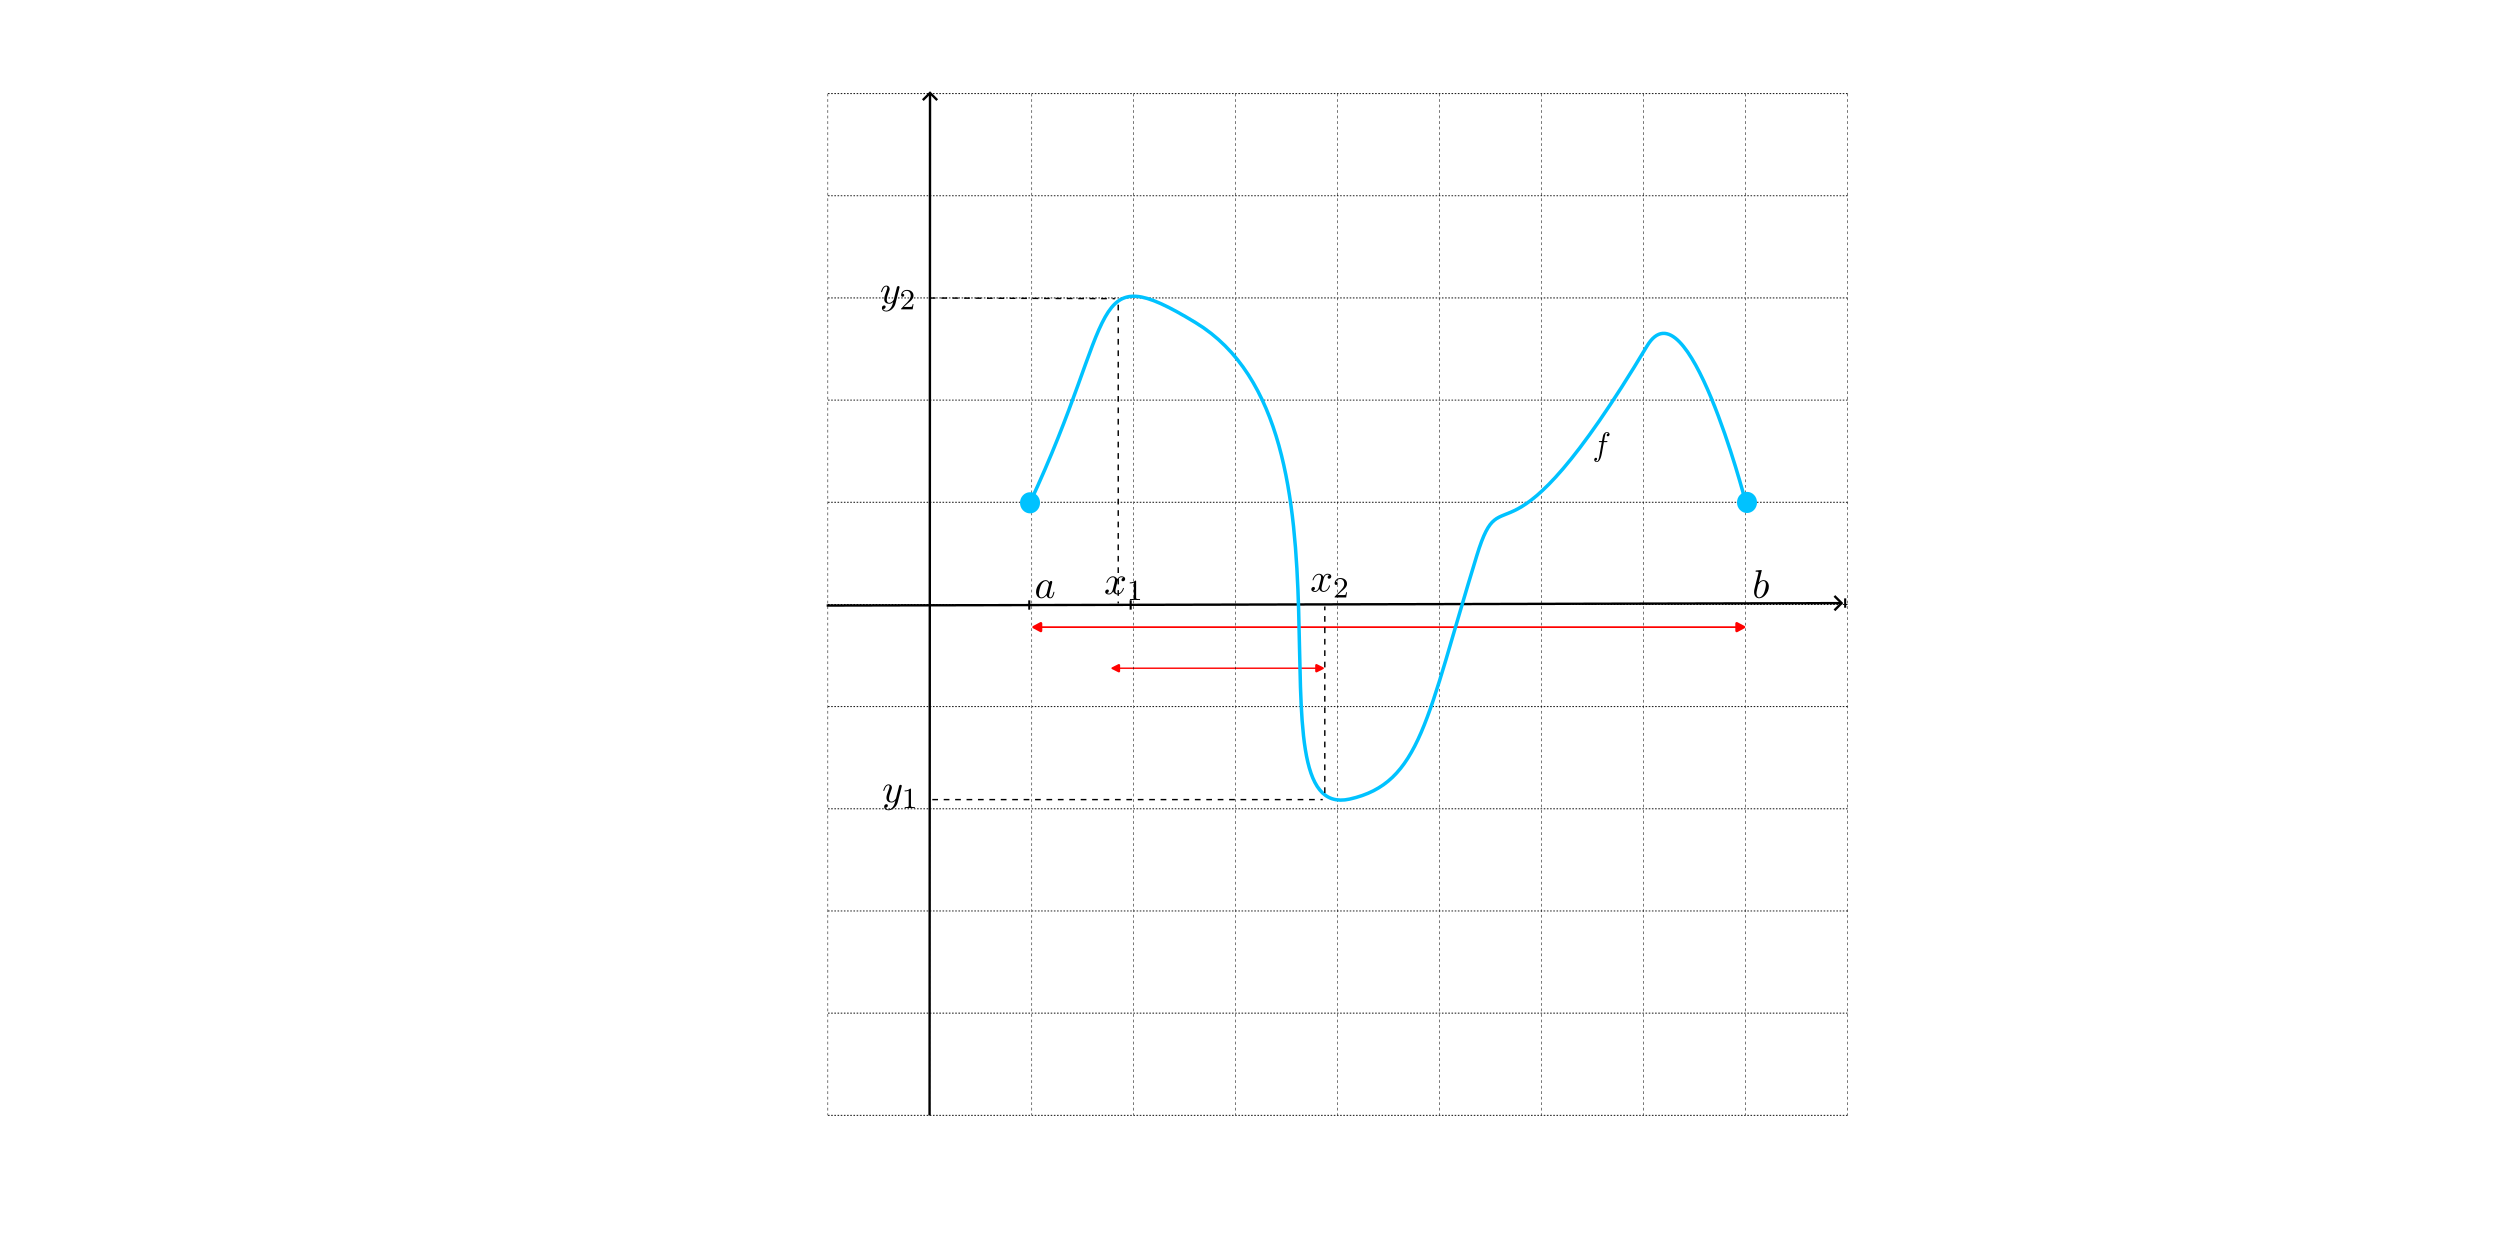
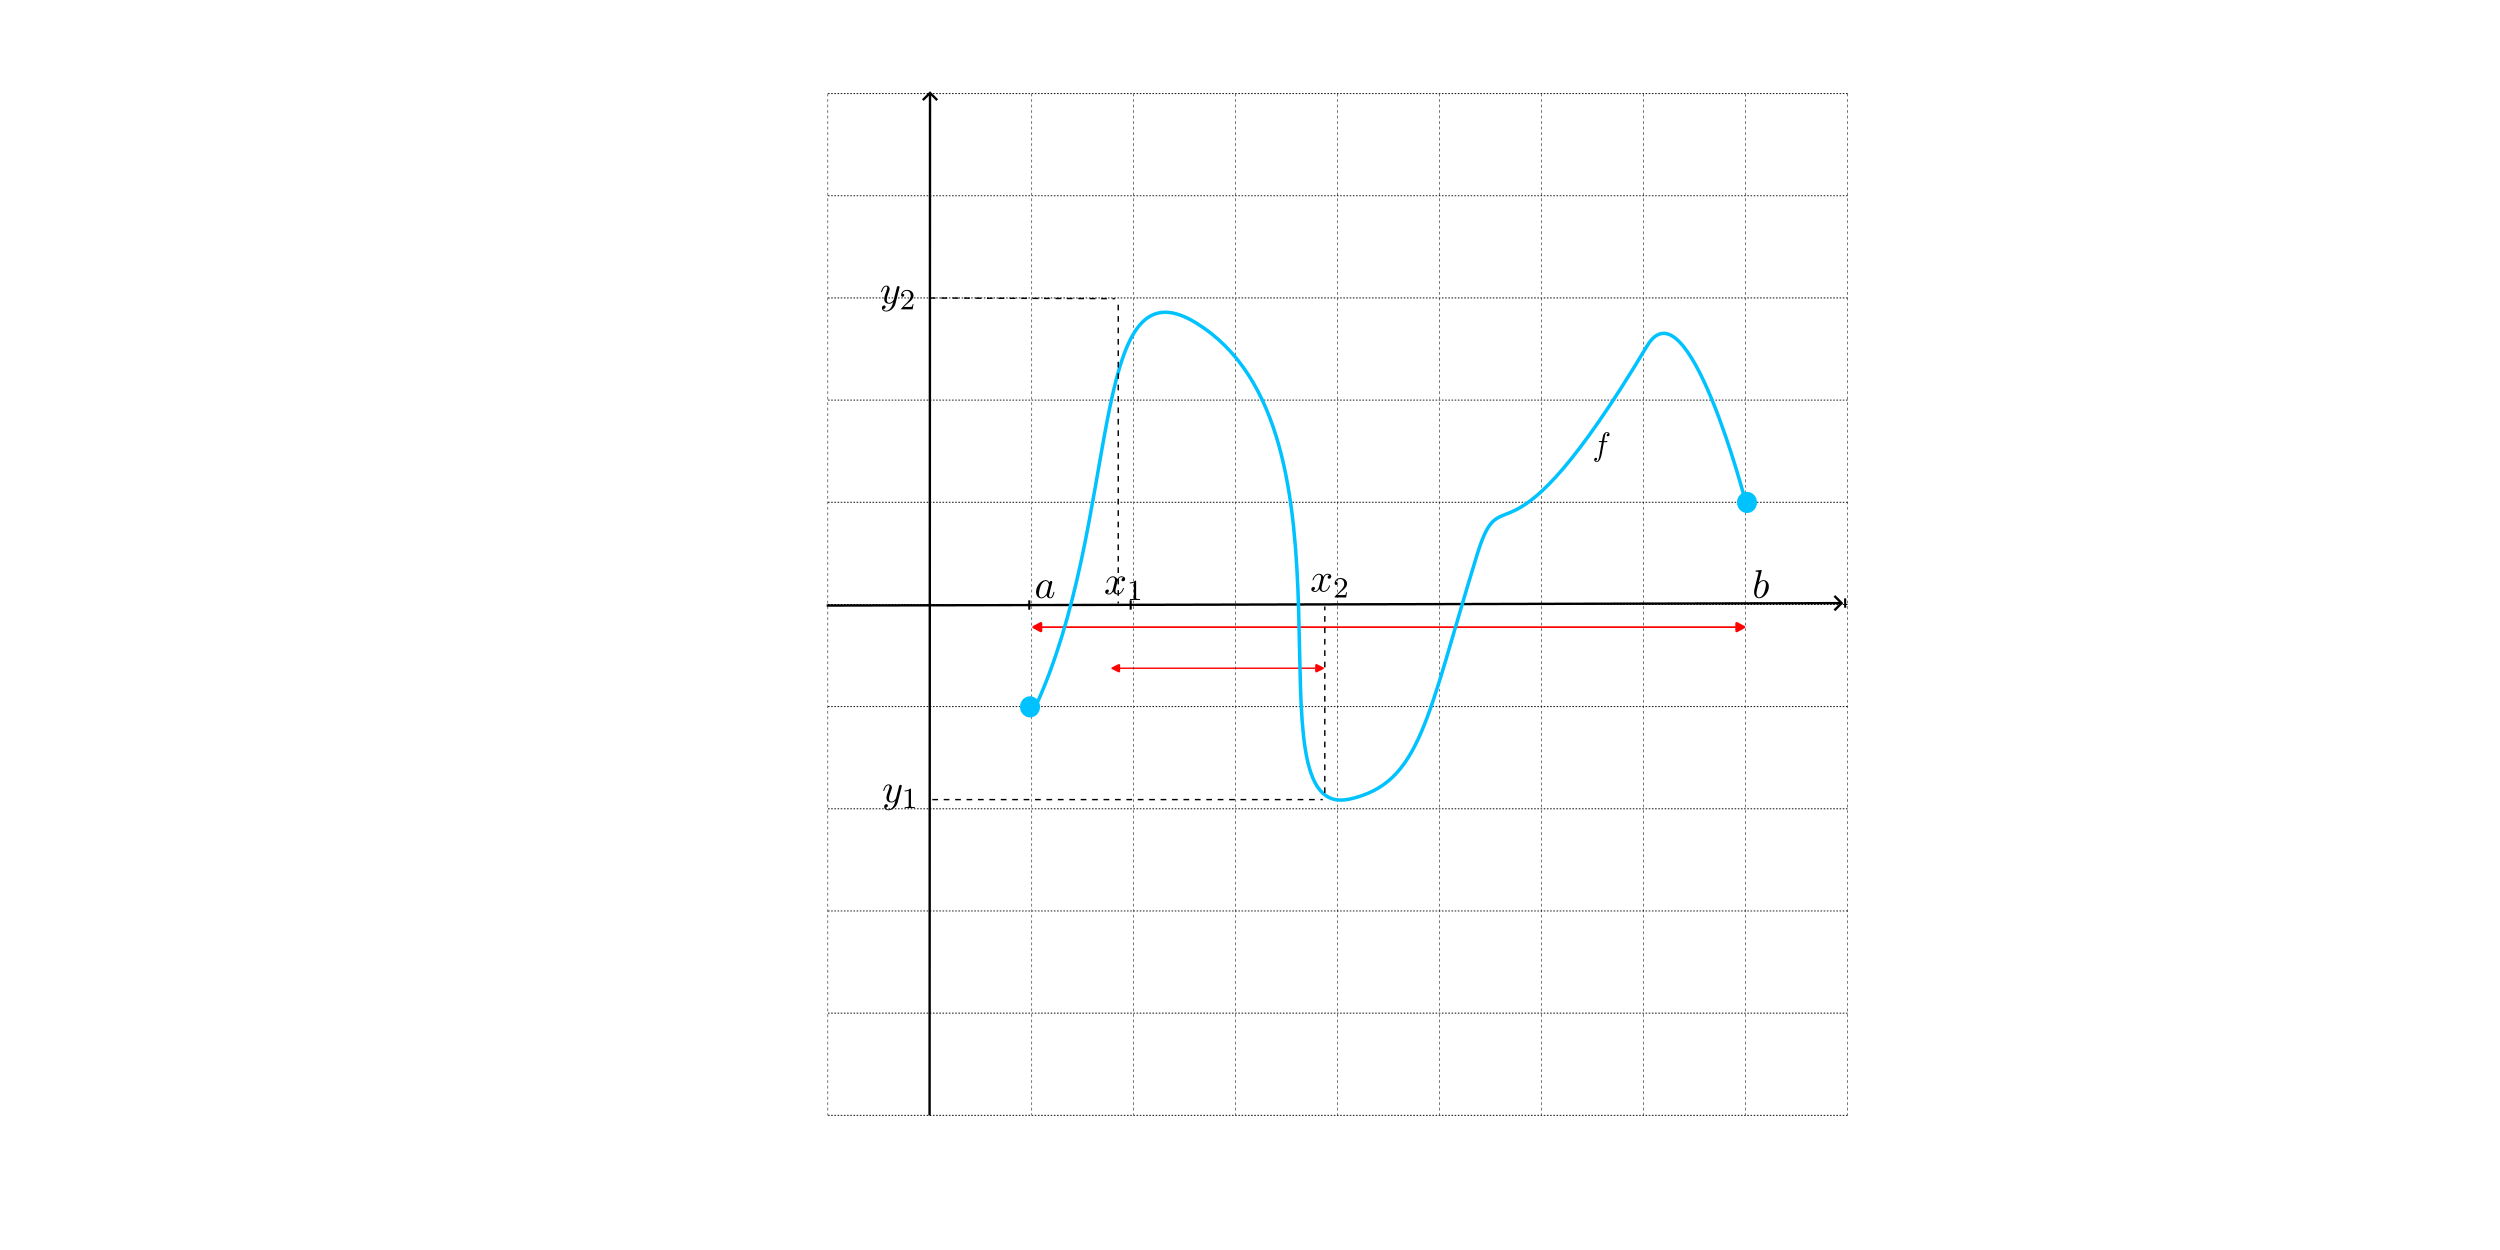
<svg xmlns="http://www.w3.org/2000/svg" width="240mm" height="120mm" viewBox="0 0 240 120" version="1.1" id="svg8">
  <defs id="defs2">
    <marker style="overflow:visible" id="marker35" refX="0" refY="0" orient="auto-start-reverse" markerWidth="1" markerHeight="1" viewBox="0 0 1 1" preserveAspectRatio="xMidYMid">
      <path transform="scale(0.7)" d="m -0.211,-4.106 6.422,3.211 a 1,1 90 0 1 0,1.789 L -0.211,4.106 A 1.236,1.236 31.717 0 1 -2,3 v -6 a 1.236,1.236 148.283 0 1 1.789,-1.106 z" style="fill:context-stroke;fill-rule:evenodd;stroke:none" id="path35" />
    </marker>
    <marker style="overflow:visible" id="RoundedArrow" refX="0" refY="0" orient="auto-start-reverse" markerWidth="1" markerHeight="1" viewBox="0 0 1 1" preserveAspectRatio="xMidYMid">
      <path transform="scale(0.7)" d="m -0.211,-4.106 6.422,3.211 a 1,1 90 0 1 0,1.789 L -0.211,4.106 A 1.236,1.236 31.717 0 1 -2,3 v -6 a 1.236,1.236 148.283 0 1 1.789,-1.106 z" style="fill:context-stroke;fill-rule:evenodd;stroke:none" id="path34" />
    </marker>
    <marker style="overflow:visible" id="marker3" refX="0" refY="0" orient="auto-start-reverse" markerWidth="1" markerHeight="1" viewBox="0 0 1 1" preserveAspectRatio="xMidYMid">
      <path style="fill:none;stroke:context-stroke;stroke-width:1;stroke-linecap:butt" d="M 3,-3 0,0 3,3" transform="rotate(180,0.125,0)" id="path3" />
    </marker>
    <linearGradient id="swatch16">
      <stop style="stop-color:#1a1a1a;stop-opacity:1;" offset="0" id="stop16" />
    </linearGradient>
    <marker style="overflow:visible" id="marker45-2" refX="0" refY="0" orient="auto-start-reverse" markerWidth="1" markerHeight="1" viewBox="0 0 1 1" preserveAspectRatio="xMidYMid">
      <path style="fill:none;stroke:context-stroke;stroke-width:1;stroke-linecap:butt" d="M 3,-3 0,0 3,3" transform="rotate(180,0.125,0)" id="path45-7" />
    </marker>
  </defs>
  <g id="layer1" transform="translate(0,-177)" style="display:inline">
    <g transform="matrix(0.8415913,0,0,0.8999256,153.0436,218.475)" id="g16-7">
      <g id="g15-3" transform="matrix(0.352778,0,0,0.352778,-0.890499,-0.663134)">
        <g style="fill:#000000;fill-opacity:1" id="g14-6">
          <g id="g13-1" transform="translate(1.993,8.911)">
            <path style="stroke:none" d="m 3.656,-3.984 h 0.859 c 0.203,0 0.297,0 0.297,-0.203 0,-0.109 -0.094,-0.109 -0.266,-0.109 H 3.719 L 3.922,-5.438 c 0.047,-0.203 0.188,-0.906 0.25,-1.031 0.078,-0.188 0.25,-0.344 0.469,-0.344 0.031,0 0.297,0 0.484,0.188 -0.438,0.031 -0.547,0.391 -0.547,0.531 0,0.234 0.188,0.359 0.375,0.359 C 5.219,-5.734 5.5,-5.969 5.5,-6.344 c 0,-0.453 -0.453,-0.688 -0.859,-0.688 -0.344,0 -0.969,0.188 -1.266,1.172 -0.062,0.203 -0.094,0.312 -0.328,1.562 h -0.688 c -0.203,0 -0.312,0 -0.312,0.188 0,0.125 0.094,0.125 0.281,0.125 h 0.656 L 2.25,-0.047 c -0.188,0.969 -0.359,1.875 -0.875,1.875 -0.047,0 -0.281,0 -0.484,-0.188 C 1.359,1.609 1.453,1.25 1.453,1.109 1.453,0.875 1.266,0.75 1.078,0.75 0.812,0.75 0.531,0.984 0.531,1.359 c 0,0.438 0.438,0.688 0.844,0.688 0.547,0 0.953,-0.594 1.125,-0.969 0.328,-0.625 0.547,-1.828 0.562,-1.906 z m 0,0" id="path12-2" />
          </g>
        </g>
        <path style="fill:#000000;fill-opacity:0.997;stroke:#000000;stroke-width:0.23;stroke-dasharray:none;stroke-opacity:1;marker-end:url(#marker3)" d="m 89.239,284.08 0.043,-98.102" id="path1" transform="matrix(3.368195,0,0,3.149865,-512.9566,-686.2868)" />
      </g>
      <path style="fill:#000000;fill-opacity:0.997;stroke:#ff0100;stroke-width:0.136;stroke-dasharray:none;stroke-dashoffset:0;stroke-opacity:1;marker-start:url(#RoundedArrow);marker-end:url(#marker35)" d="m 107.343,241.149 h 19.105" id="path32" transform="matrix(1.188225,0,0,1.111203,-181.8503,-242.77)" />
      <path style="fill:#000000;fill-opacity:0.997;stroke:#ff0100;stroke-width:0.185;stroke-dasharray:none;stroke-dashoffset:0;stroke-opacity:1;marker-start:url(#RoundedArrow);marker-end:url(#marker35)" d="M -63.215,20.813 H 16.354" id="path33" />
    </g>
    <g transform="translate(99.4612,232.6929)" id="g8">
      <g id="surface2" transform="matrix(0.352778,0,0,0.352778,-0.857426,-0.656475)">
        <g style="fill:#000000;fill-opacity:1" id="g3">
          <g id="use2" transform="translate(1.993,6.689)">
            <path style="stroke:none" d="m 4.062,-4.125 c -0.188,-0.406 -0.5,-0.703 -1,-0.703 -1.281,0 -2.625,1.609 -2.625,3.203 0,1.031 0.594,1.75 1.453,1.75 0.219,0 0.766,-0.047 1.406,-0.828 0.094,0.469 0.484,0.828 1,0.828 0.375,0 0.625,-0.25 0.812,-0.609 C 5.297,-0.875 5.438,-1.531 5.438,-1.562 5.438,-1.672 5.328,-1.672 5.297,-1.672 5.188,-1.672 5.188,-1.625 5.141,-1.469 4.969,-0.766 4.766,-0.125 4.312,-0.125 c -0.281,0 -0.328,-0.281 -0.328,-0.5 0,-0.234 0.031,-0.328 0.156,-0.797 C 4.25,-1.891 4.281,-2 4.375,-2.406 L 4.766,-3.938 C 4.844,-4.25 4.844,-4.266 4.844,-4.312 c 0,-0.188 -0.125,-0.297 -0.312,-0.297 -0.266,0 -0.438,0.25 -0.469,0.484 z m -0.703,2.828 c -0.062,0.203 -0.062,0.219 -0.219,0.406 C 2.656,-0.297 2.219,-0.125 1.906,-0.125 c -0.547,0 -0.703,-0.594 -0.703,-1.016 0,-0.547 0.359,-1.891 0.609,-2.391 0.344,-0.641 0.828,-1.047 1.266,-1.047 0.703,0 0.859,0.891 0.859,0.953 0,0.062 -0.016,0.141 -0.031,0.188 z m 0,0" id="path8" />
          </g>
        </g>
      </g>
    </g>
    <g transform="translate(168.391,231.7246)" id="g12">
      <g id="g11" transform="matrix(0.352778,0,0,0.352778,-0.884987,-0.707496)">
        <g style="fill:#000000;fill-opacity:1" id="g10">
          <g id="g9" transform="translate(1.993,9.568)">
            <path style="stroke:none" d="m 2.609,-7.453 c 0,0 0,-0.109 -0.141,-0.109 -0.25,0 -1.047,0.078 -1.328,0.109 -0.094,0 -0.219,0.016 -0.219,0.219 0,0.125 0.109,0.125 0.266,0.125 0.531,0 0.547,0.078 0.547,0.188 0,0.078 -0.094,0.438 -0.156,0.672 L 0.688,-2.688 c -0.125,0.531 -0.172,0.719 -0.172,1.094 0,1.031 0.578,1.719 1.375,1.719 1.297,0 2.641,-1.625 2.641,-3.203 0,-0.984 -0.578,-1.75 -1.453,-1.75 -0.5,0 -0.953,0.328 -1.281,0.656 z m -1.031,4.125 c 0.062,-0.234 0.062,-0.266 0.172,-0.375 0.531,-0.719 1.016,-0.875 1.297,-0.875 0.406,0 0.688,0.328 0.688,1.016 0,0.656 -0.359,1.906 -0.547,2.312 -0.359,0.734 -0.859,1.125 -1.297,1.125 -0.359,0 -0.719,-0.297 -0.719,-1.094 0,-0.203 0,-0.422 0.172,-1.109 z m 0,0" id="path9" />
          </g>
        </g>
      </g>
    </g>
    <g transform="translate(106.0976,232.3242)" id="g14">
      <g id="g13" transform="matrix(0.352778,0,0,0.352778,-0.813329,-0.656475)">
        <g style="fill:#000000;fill-opacity:1" id="g5">
          <g id="use4" transform="translate(1.993,6.689)">
            <path style="stroke:none" d="m 3.641,-3.297 c 0.062,-0.281 0.312,-1.281 1.078,-1.281 0.062,0 0.312,0 0.547,0.141 C 4.969,-4.391 4.75,-4.109 4.75,-3.844 c 0,0.172 0.109,0.375 0.406,0.375 0.25,0 0.594,-0.203 0.594,-0.625 0,-0.578 -0.641,-0.734 -1.016,-0.734 -0.641,0 -1.016,0.578 -1.141,0.844 -0.281,-0.734 -0.875,-0.844 -1.188,-0.844 -1.125,0 -1.75,1.422 -1.75,1.688 0,0.109 0.109,0.109 0.125,0.109 0.094,0 0.125,-0.016 0.141,-0.125 0.375,-1.156 1.094,-1.422 1.469,-1.422 0.203,0 0.594,0.094 0.594,0.734 0,0.328 -0.188,1.062 -0.594,2.594 -0.172,0.672 -0.562,1.125 -1.031,1.125 -0.078,0 -0.328,0 -0.547,-0.141 0.266,-0.047 0.5,-0.281 0.5,-0.578 0,-0.297 -0.234,-0.391 -0.391,-0.391 -0.328,0 -0.609,0.281 -0.609,0.641 0,0.5 0.547,0.719 1.031,0.719 0.719,0 1.109,-0.766 1.141,-0.828 C 2.625,-0.312 3.016,0.125 3.672,0.125 c 1.109,0 1.734,-1.406 1.734,-1.688 0,-0.109 -0.094,-0.109 -0.125,-0.109 -0.094,0 -0.125,0.047 -0.141,0.125 C 4.781,-0.375 4.031,-0.125 3.688,-0.125 c -0.422,0 -0.594,-0.344 -0.594,-0.719 0,-0.234 0.062,-0.469 0.172,-0.953 z m 0,0" id="path12" />
          </g>
        </g>
        <g style="fill:#000000;fill-opacity:1" id="g6">
          <g id="use5" transform="translate(8.227,8.325)">
            <path style="stroke:none" d="m 2.5,-5.078 c 0,-0.219 -0.016,-0.219 -0.234,-0.219 -0.328,0.312 -0.75,0.5 -1.5,0.5 v 0.266 c 0.219,0 0.641,0 1.109,-0.203 v 4.078 c 0,0.297 -0.031,0.391 -0.781,0.391 H 0.812 V 0 c 0.328,-0.031 1.016,-0.031 1.375,-0.031 0.359,0 1.047,0 1.375,0.031 V -0.266 H 3.281 c -0.75,0 -0.781,-0.094 -0.781,-0.391 z m 0,0" id="path13" />
          </g>
        </g>
      </g>
    </g>
    <g transform="translate(125.8846,232.0784)" id="g20">
      <g id="g19" transform="matrix(0.352778,0,0,0.352778,-0.813329,-0.656475)">
        <g style="fill:#000000;fill-opacity:1" id="g16">
          <g id="g15" transform="translate(1.993,6.689)">
            <path style="stroke:none" d="m 3.641,-3.297 c 0.062,-0.281 0.312,-1.281 1.078,-1.281 0.062,0 0.312,0 0.547,0.141 C 4.969,-4.391 4.75,-4.109 4.75,-3.844 c 0,0.172 0.109,0.375 0.406,0.375 0.25,0 0.594,-0.203 0.594,-0.625 0,-0.578 -0.641,-0.734 -1.016,-0.734 -0.641,0 -1.016,0.578 -1.141,0.844 -0.281,-0.734 -0.875,-0.844 -1.188,-0.844 -1.125,0 -1.75,1.422 -1.75,1.688 0,0.109 0.109,0.109 0.125,0.109 0.094,0 0.125,-0.016 0.141,-0.125 0.375,-1.156 1.094,-1.422 1.469,-1.422 0.203,0 0.594,0.094 0.594,0.734 0,0.328 -0.188,1.062 -0.594,2.594 -0.172,0.672 -0.562,1.125 -1.031,1.125 -0.078,0 -0.328,0 -0.547,-0.141 0.266,-0.047 0.5,-0.281 0.5,-0.578 0,-0.297 -0.234,-0.391 -0.391,-0.391 -0.328,0 -0.609,0.281 -0.609,0.641 0,0.5 0.547,0.719 1.031,0.719 0.719,0 1.109,-0.766 1.141,-0.828 C 2.625,-0.312 3.016,0.125 3.672,0.125 c 1.109,0 1.734,-1.406 1.734,-1.688 0,-0.109 -0.094,-0.109 -0.125,-0.109 -0.094,0 -0.125,0.047 -0.141,0.125 C 4.781,-0.375 4.031,-0.125 3.688,-0.125 c -0.422,0 -0.594,-0.344 -0.594,-0.719 0,-0.234 0.062,-0.469 0.172,-0.953 z m 0,0" id="path14" />
          </g>
        </g>
        <g style="fill:#000000;fill-opacity:1" id="g18">
          <g id="g17" transform="translate(8.227,8.325)">
            <path style="stroke:none" d="m 2.25,-1.625 c 0.125,-0.125 0.453,-0.391 0.594,-0.5 0.484,-0.453 0.953,-0.891 0.953,-1.609 0,-0.953 -0.797,-1.562 -1.781,-1.562 -0.969,0 -1.594,0.719 -1.594,1.438 0,0.391 0.312,0.438 0.422,0.438 0.172,0 0.422,-0.109 0.422,-0.422 0,-0.406 -0.406,-0.406 -0.5,-0.406 C 1,-4.844 1.531,-5.031 1.922,-5.031 c 0.734,0 1.125,0.625 1.125,1.297 0,0.828 -0.578,1.438 -1.531,2.391 l -1,1.047 C 0.422,-0.219 0.422,-0.203 0.422,0 H 3.562 l 0.234,-1.422 h -0.25 C 3.531,-1.266 3.469,-0.875 3.375,-0.719 c -0.047,0.062 -0.656,0.062 -0.781,0.062 H 1.172 Z m 0,0" id="path16" />
          </g>
        </g>
      </g>
    </g>
    <g transform="translate(84.58118,204.4154)" id="g26">
      <g id="g25" transform="matrix(0.352778,0,0,0.352778,-0.813329,-0.656475)">
        <g style="fill:#000000;fill-opacity:1" id="g22">
          <g id="g21" transform="translate(1.993,6.689)">
            <path style="stroke:none" d="m 5.297,-4.156 c 0.047,-0.156 0.047,-0.172 0.047,-0.25 0,-0.203 -0.156,-0.297 -0.312,-0.297 -0.109,0 -0.281,0.062 -0.391,0.234 C 4.625,-4.422 4.531,-4.078 4.5,-3.875 4.422,-3.594 4.344,-3.297 4.281,-3.016 l -0.5,1.969 C 3.734,-0.891 3.266,-0.125 2.547,-0.125 2,-0.125 1.875,-0.594 1.875,-1 c 0,-0.5 0.188,-1.188 0.562,-2.141 0.172,-0.453 0.219,-0.562 0.219,-0.781 0,-0.5 -0.359,-0.906 -0.906,-0.906 -1.031,0 -1.438,1.594 -1.438,1.688 0,0.109 0.109,0.109 0.141,0.109 0.109,0 0.109,-0.016 0.172,-0.203 0.297,-1.016 0.734,-1.344 1.094,-1.344 0.094,0 0.281,0 0.281,0.344 0,0.281 -0.109,0.562 -0.188,0.766 -0.438,1.156 -0.641,1.781 -0.641,2.297 0,0.969 0.688,1.297 1.344,1.297 0.422,0 0.781,-0.188 1.094,-0.5 C 3.469,0.203 3.344,0.734 2.906,1.312 2.625,1.672 2.203,2 1.703,2 1.547,2 1.062,1.969 0.875,1.531 c 0.172,0 0.312,0 0.469,-0.125 C 1.453,1.312 1.562,1.172 1.562,0.953 c 0,-0.328 -0.297,-0.375 -0.406,-0.375 -0.25,0 -0.609,0.172 -0.609,0.703 0,0.547 0.484,0.953 1.156,0.953 1.125,0 2.25,-0.984 2.547,-2.219 z m 0,0" id="path20" />
          </g>
        </g>
        <g style="fill:#000000;fill-opacity:1" id="g24">
          <g id="g23" transform="translate(7.341,8.326)">
            <path style="stroke:none" d="m 2.25,-1.625 c 0.125,-0.125 0.453,-0.391 0.594,-0.5 0.484,-0.453 0.953,-0.891 0.953,-1.609 0,-0.953 -0.797,-1.562 -1.781,-1.562 -0.969,0 -1.594,0.719 -1.594,1.438 0,0.391 0.312,0.438 0.422,0.438 0.172,0 0.422,-0.109 0.422,-0.422 0,-0.406 -0.406,-0.406 -0.5,-0.406 C 1,-4.844 1.531,-5.031 1.922,-5.031 c 0.734,0 1.125,0.625 1.125,1.297 0,0.828 -0.578,1.438 -1.531,2.391 l -1,1.047 C 0.422,-0.219 0.422,-0.203 0.422,0 H 3.562 l 0.234,-1.422 h -0.25 C 3.531,-1.266 3.469,-0.875 3.375,-0.719 c -0.047,0.062 -0.656,0.062 -0.781,0.062 H 1.172 Z m 0,0" id="path22" />
          </g>
        </g>
      </g>
    </g>
    <g transform="translate(94.72943,204.4251)" id="g32">
      <g id="g31" transform="matrix(0.352778,0,0,0.352778,-10.74722,47.21353)">
        <g style="fill:#000000;fill-opacity:1" id="g28">
          <g id="g27" transform="translate(1.993,6.689)">
            <path style="stroke:none" d="m 5.297,-4.156 c 0.047,-0.156 0.047,-0.172 0.047,-0.25 0,-0.203 -0.156,-0.297 -0.312,-0.297 -0.109,0 -0.281,0.062 -0.391,0.234 C 4.625,-4.422 4.531,-4.078 4.5,-3.875 4.422,-3.594 4.344,-3.297 4.281,-3.016 l -0.5,1.969 C 3.734,-0.891 3.266,-0.125 2.547,-0.125 2,-0.125 1.875,-0.594 1.875,-1 c 0,-0.5 0.188,-1.188 0.562,-2.141 0.172,-0.453 0.219,-0.562 0.219,-0.781 0,-0.5 -0.359,-0.906 -0.906,-0.906 -1.031,0 -1.438,1.594 -1.438,1.688 0,0.109 0.109,0.109 0.141,0.109 0.109,0 0.109,-0.016 0.172,-0.203 0.297,-1.016 0.734,-1.344 1.094,-1.344 0.094,0 0.281,0 0.281,0.344 0,0.281 -0.109,0.562 -0.188,0.766 -0.438,1.156 -0.641,1.781 -0.641,2.297 0,0.969 0.688,1.297 1.344,1.297 0.422,0 0.781,-0.188 1.094,-0.5 C 3.469,0.203 3.344,0.734 2.906,1.312 2.625,1.672 2.203,2 1.703,2 1.547,2 1.062,1.969 0.875,1.531 c 0.172,0 0.312,0 0.469,-0.125 C 1.453,1.312 1.562,1.172 1.562,0.953 c 0,-0.328 -0.297,-0.375 -0.406,-0.375 -0.25,0 -0.609,0.172 -0.609,0.703 0,0.547 0.484,0.953 1.156,0.953 1.125,0 2.25,-0.984 2.547,-2.219 z m 0,0" id="path26" />
          </g>
        </g>
        <g style="fill:#000000;fill-opacity:1" id="g30">
          <g id="g29" transform="translate(7.341,8.326)">
            <path style="stroke:none" d="m 2.5,-5.078 c 0,-0.219 -0.016,-0.219 -0.234,-0.219 -0.328,0.312 -0.75,0.5 -1.5,0.5 v 0.266 c 0.219,0 0.641,0 1.109,-0.203 v 4.078 c 0,0.297 -0.031,0.391 -0.781,0.391 H 0.812 V 0 c 0.328,-0.031 1.016,-0.031 1.375,-0.031 0.359,0 1.047,0 1.375,0.031 V -0.266 H 3.281 c -0.75,0 -0.781,-0.094 -0.781,-0.391 z m 0,0" id="path28" />
          </g>
        </g>
      </g>
      <path style="fill:#7a7a7a;fill-opacity:0.889;stroke:#000000;stroke-width:0.735;stroke-linecap:butt;stroke-linejoin:bevel;stroke-dasharray:2.205, 2.205;stroke-dashoffset:0;stroke-opacity:0.999" id="rect43-0" width="141.364" height="81.748" x="32.737" y="197.954" transform="matrix(0.06924796,0,0,0.1199845,70.5772,-42.19203)" d="M 174.101,197.954 H -1239.542 M 174.101,279.703 H -1239.542 M 174.101,361.451 H -1239.542 M 174.101,443.199 H -1239.542 M 174.101,524.947 H -1239.542 M 174.101,606.695 H -1239.542 M 174.101,688.444 H -1239.542 M 174.101,770.192 H -1239.542 M 174.101,851.94 H -1239.542 M 174.101,933.688 H -1239.542 M 174.101,1015.437 H -1239.542 M 174.101,197.954 V 1015.437 M 32.737,197.954 V 1015.437 M -108.628,197.954 V 1015.437 M -249.992,197.954 V 1015.437 M -391.356,197.954 V 1015.437 M -532.72,197.954 V 1015.437 M -674.085,197.954 V 1015.437 M -815.449,197.954 V 1015.437 M -956.813,197.954 V 1015.437 M -1098.177,197.954 v 817.482 m -141.364,-817.482 v 817.482" />
      <path style="fill:none;fill-rule:evenodd;stroke:#000000;stroke-width:0.23px;stroke-linecap:butt;stroke-linejoin:miter;stroke-opacity:1;marker-end:url(#marker45-2)" d="M -15.368,30.707 82.008,30.474" id="path44-9" />
-       <path style="fill:#00c2ff;fill-opacity:0;stroke:#00c2ff;stroke-width:0.337;stroke-dasharray:none;stroke-opacity:1" d="M 4.14,20.854 C 12.624,2.71 9.61,-2.795 20.044,3.545 c 16.895,10.265 4.56,48.024 14.798,45.741 6.822,-1.522 7.393,-7.727 12.206,-23.386 2.553,-8.306 2.473,3.08 16.328,-20.093 3.878,-6.487 9.434,14.809 9.434,14.809" id="path1-3" />
-       <ellipse style="fill:#00c2ff;fill-opacity:1;stroke:#00c2ff;stroke-width:0.357;stroke-opacity:1" id="path14-6" cx="4.154" cy="20.844" rx="0.783" ry="0.838" />
+       <path style="fill:#00c2ff;fill-opacity:0;stroke:#00c2ff;stroke-width:0.337;stroke-dasharray:none;stroke-opacity:1" d="M 4.542,40.711 C 13.026,22.567 9.61,-2.795 20.044,3.545 c 16.895,10.265 4.56,48.024 14.798,45.741 6.822,-1.522 7.393,-7.727 12.206,-23.386 2.553,-8.306 2.473,3.08 16.328,-20.093 3.878,-6.487 9.434,14.809 9.434,14.809" id="path1-3" />
+       <ellipse style="fill:#00c2ff;fill-opacity:1;stroke:#00c2ff;stroke-width:0.357;stroke-opacity:1" id="path14-6" cx="4.154" cy="40.432" rx="0.783" ry="0.838" />
      <ellipse style="fill:#00c2ff;fill-opacity:1;stroke:#00c2ff;stroke-width:0.357;stroke-opacity:1" id="path14-3-6" cx="72.983" cy="20.808" rx="0.783" ry="0.838" />
      <path style="fill:#00c2ff;fill-opacity:0;stroke:#000001;stroke-width:0.201;stroke-dasharray:none;stroke-dashoffset:0;stroke-opacity:1" d="m 89.286,234.632 v 0.899" id="path3-2" transform="translate(-85.20442,-204.4251)" />
      <path style="fill:#00c2ff;fill-opacity:0;stroke:#000001;stroke-width:0.201;stroke-dasharray:none;stroke-dashoffset:0;stroke-opacity:1" d="m 167.612,234.444 v 0.899" id="path3-6-6" transform="translate(-85.20442,-204.4251)" />
      <path style="fill:#00c2ff;fill-opacity:0;stroke:#000001;stroke-width:0.201;stroke-dasharray:none;stroke-dashoffset:0;stroke-opacity:1" d="m 99.019,234.626 v 0.899" id="path3-6-6-2" transform="translate(-85.20442,-204.4251)" />
      <path style="fill:#000000;fill-opacity:0.997;stroke:#000000;stroke-width:0.137;stroke-dasharray:0.548, 0.548;stroke-dashoffset:0;stroke-opacity:1" d="M -5.462,1.184 12.298,1.246" id="path4" />
      <path style="fill:#000000;fill-opacity:0.997;stroke:#000000;stroke-width:0.137;stroke-dasharray:0.548, 0.548;stroke-dashoffset:0;stroke-opacity:1" d="M -5.229,49.337 H 32.256" id="path5" />
      <path style="fill:#000000;fill-opacity:0.997;stroke:#000000;stroke-width:0.137;stroke-dasharray:0.548, 0.548;stroke-dashoffset:0;stroke-opacity:1" d="M 12.621,1.826 V 30.504" id="path6" />
      <path style="fill:#000000;fill-opacity:0.997;stroke:#000000;stroke-width:0.137;stroke-dasharray:0.548, 0.548;stroke-dashoffset:0;stroke-opacity:1" d="M 32.452,48.701 V 30.799" id="path7" />
    </g>
  </g>
</svg>
